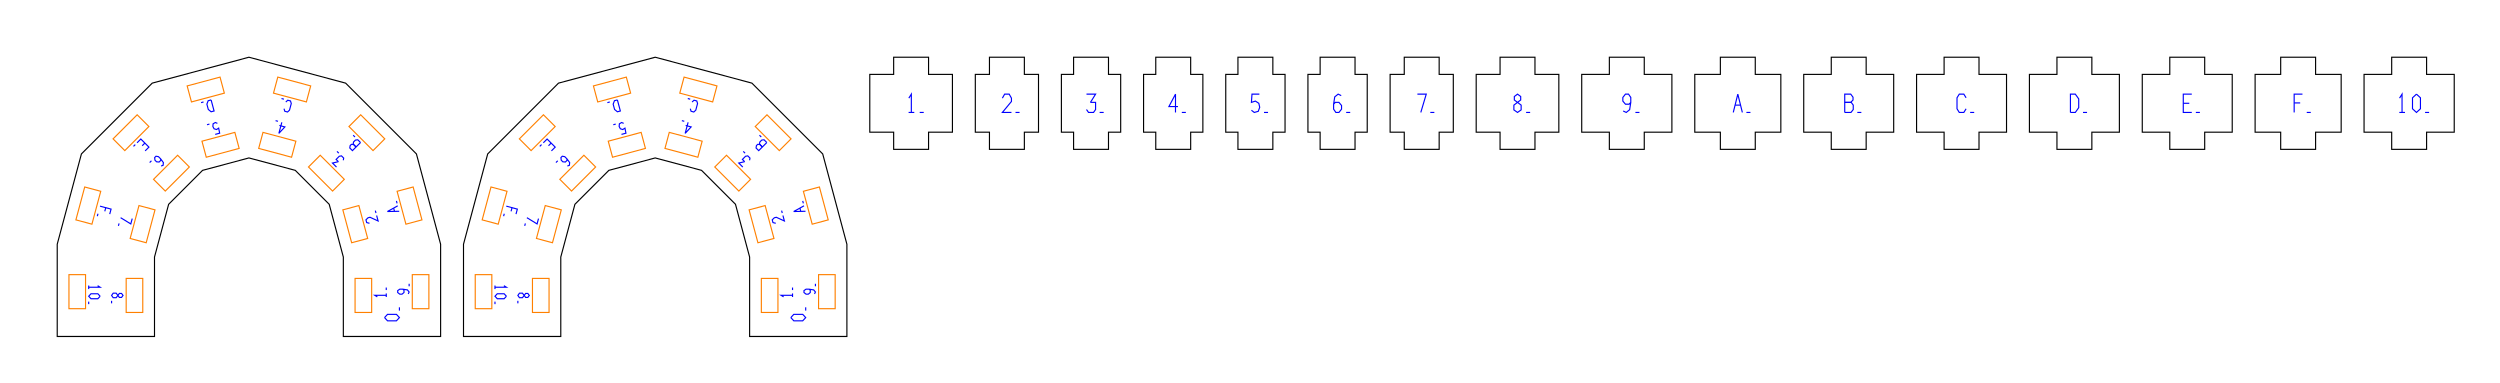
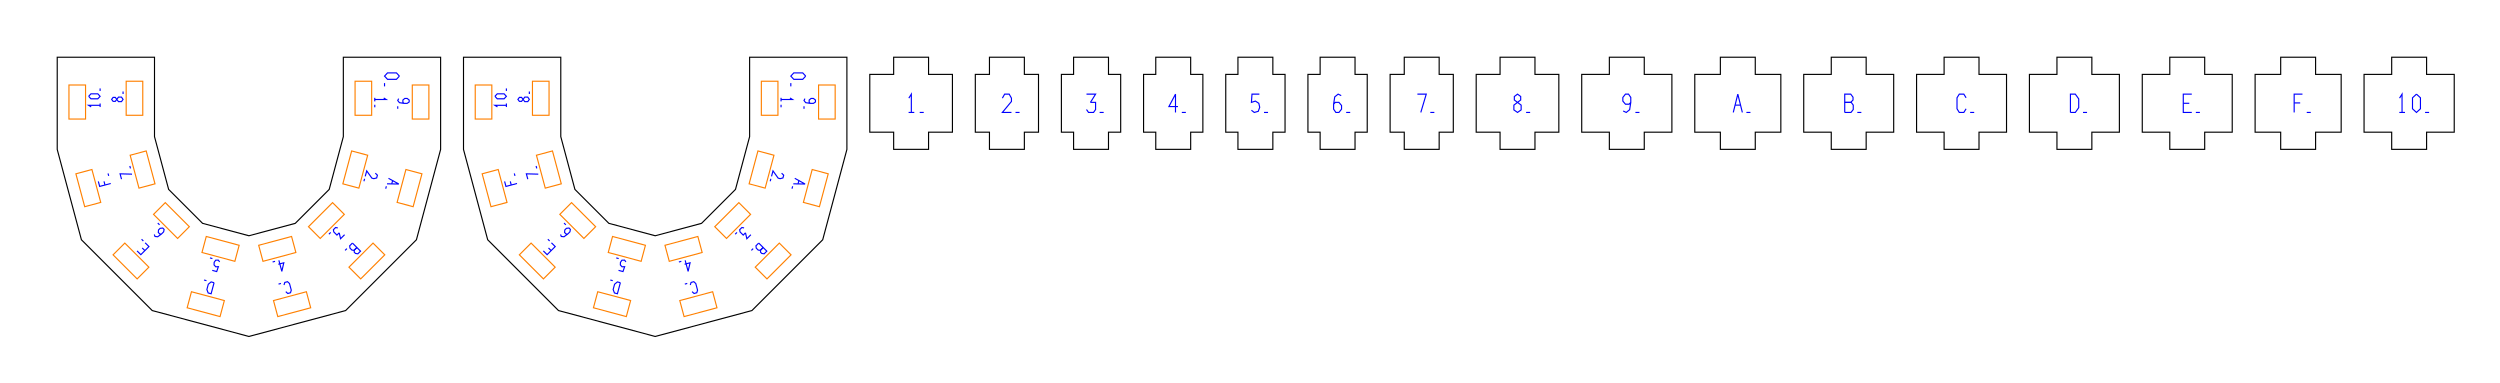
<svg xmlns="http://www.w3.org/2000/svg" width="436.89mm" height="66.80mm" viewBox="0 0 436.89 66.80">
  <g id="numbers" fill="none" stroke="#0000ff" stroke-width="0.2">
-     <path d="M 65.940,51.877 L 65.500,51.604 L 67.500,51.604" />
-     <path d="M 67.500,51.902 L 67.500,51.282" />
-     <path d="M 67.500,50.689 L 67.500,50.249" />
-     <path d="M 64.569,39.021 L 64.080,38.895 L 63.952,38.416 L 64.312,38.062 L 64.660,37.969 L 66.076,38.617 L 65.819,37.659" />
-     <path d="M 65.704,37.230 L 65.590,36.805" />
-     <path d="M 58.805,29.197 L 58.103,28.495 L 59.134,28.253" />
-     <path d="M 59.134,28.253 L 58.740,27.859 L 59.291,27.307 L 59.675,27.239 L 60.061,27.625 L 59.993,28.009" />
-     <path d="M 59.204,26.767 L 58.892,26.456" />
-     <path d="M 49.252,21.376 L 48.734,23.308 L 49.781,22.181 L 48.822,21.924" />
-     <path d="M 48.583,21.197 L 48.158,21.083" />
-     <path d="M 37.607,23.485 L 38.386,23.276 L 38.213,22.391 L 37.830,22.638 L 37.408,22.503 L 37.199,22.103 L 37.240,21.637 L 37.629,21.408 L 37.990,21.560" />
-     <path d="M 36.601,21.684 L 36.176,21.798" />
-     <path d="M 28.152,29.013 L 28.502,28.890 L 28.553,28.415 L 28.075,27.761 L 27.693,27.379 L 27.263,27.300 L 27.027,27.537 L 27.079,27.993 L 27.362,28.276 L 27.804,28.315 L 28.085,28.034 L 28.075,27.761" />
-     <path d="M 26.467,28.096 L 26.156,28.407" />
-     <path d="M 23.106,38.200 L 22.856,39.135 L 21.078,38.042" />
-     <path d="M 20.809,39.046 L 20.695,39.471" />
-     <path d="M 20.600,51.629 L 20.860,51.282 L 21.240,51.282 L 21.500,51.629 L 21.240,51.976 L 20.860,51.976 L 20.600,51.629 L 20.300,51.232 L 19.780,51.232 L 19.500,51.629 L 19.780,52.026 L 20.300,52.026 L 20.600,51.629" />
-     <path d="M 19.500,52.569 L 19.500,53.009" />
-     <path d="M 71.340,51.368 L 71.500,51.033 L 71.200,50.661 L 70.400,50.537 L 69.860,50.537 L 69.500,50.785 L 69.500,51.120 L 69.860,51.405 L 70.260,51.405 L 70.600,51.120 L 70.600,50.723 L 70.400,50.537" />
-     <path d="M 71.500,50.031 L 71.500,49.591" />
-     <path d="M 69.763,36.923 L 67.703,36.962 L 69.507,35.965" />
-     <path d="M 68.939,36.939 L 68.785,36.364" />
-     <path d="M 69.392,35.536 L 69.278,35.111" />
-     <path d="M 63.004,24.910 L 61.589,26.324 L 61.125,25.860 L 61.190,25.444 L 61.402,25.232 L 61.761,25.223 L 62.226,25.688" />
-     <path d="M 62.226,25.688 L 61.726,25.188 L 61.780,24.818 L 62.120,24.479 L 62.521,24.428 L 63.004,24.910" />
-     <path d="M 62.032,23.939 L 61.721,23.627" />
-     <path d="M 49.633,18.994 L 49.769,19.444 L 50.248,19.573 L 50.591,19.251 L 50.902,18.091 L 50.766,17.641 L 50.287,17.513 L 49.944,17.835" />
-     <path d="M 49.618,17.333 L 49.193,17.220" />
-     <path d="M 36.893,17.464 L 37.410,19.396 L 36.895,19.534 L 36.401,19.128 L 36.153,18.201 L 36.378,17.602 L 36.893,17.464" />
-     <path d="M 35.566,17.820 L 35.141,17.934" />
-     <path d="M 25.367,26.368 L 26.024,25.711 L 24.610,24.296 L 23.953,24.954" />
-     <path d="M 25.317,25.003 L 24.853,25.468" />
-     <path d="M 23.639,25.268 L 23.328,25.579" />
-     <path d="M 19.175,37.417 L 19.409,36.543 L 17.477,36.025" />
-     <path d="M 18.482,36.294 L 18.312,36.929" />
-     <path d="M 17.122,37.352 L 17.008,37.777" />
-     <path d="M 17.060,49.923 L 17.500,50.196 L 15.500,50.196" />
-     <path d="M 15.500,49.898 L 15.500,50.518" />
-     <path d="M 17.500,51.771 L 17.100,52.205 L 15.900,52.205 L 15.500,51.771 L 15.900,51.337 L 17.100,51.337 L 17.500,51.771" />
-     <path d="M 15.500,52.711 L 15.500,53.151" />
-     <path d="M 67.200,55.500 L 67.720,54.936 L 69.280,54.936 L 69.800,55.500 L 69.280,56.064 L 67.720,56.064 L 67.200,55.500" />
-     <path d="M 69.800,54.278 L 69.800,53.706" />
-     <path d="M 136.940,51.877 L 136.500,51.604 L 138.500,51.604" />
-     <path d="M 138.500,51.902 L 138.500,51.282" />
-     <path d="M 138.500,50.689 L 138.500,50.249" />
-     <path d="M 135.569,39.021 L 135.080,38.895 L 134.952,38.416 L 135.312,38.062 L 135.660,37.969 L 137.076,38.617 L 136.819,37.659" />
-     <path d="M 136.704,37.230 L 136.590,36.805" />
-     <path d="M 129.805,29.197 L 129.103,28.495 L 130.134,28.253" />
-     <path d="M 130.134,28.253 L 129.740,27.859 L 130.291,27.307 L 130.675,27.239 L 131.061,27.625 L 130.993,28.009" />
-     <path d="M 130.204,26.767 L 129.892,26.456" />
-     <path d="M 120.252,21.376 L 119.734,23.308 L 120.781,22.181 L 119.822,21.924" />
-     <path d="M 119.583,21.197 L 119.158,21.083" />
-     <path d="M 108.607,23.485 L 109.386,23.276 L 109.213,22.391 L 108.830,22.638 L 108.408,22.503 L 108.199,22.103 L 108.240,21.637 L 108.629,21.408 L 108.990,21.560" />
-     <path d="M 107.601,21.684 L 107.176,21.798" />
-     <path d="M 99.152,29.013 L 99.502,28.890 L 99.553,28.415 L 99.075,27.761 L 98.693,27.379 L 98.263,27.300 L 98.027,27.537 L 98.079,27.993 L 98.362,28.276 L 98.804,28.315 L 99.085,28.034 L 99.075,27.761" />
-     <path d="M 97.467,28.096 L 97.156,28.407" />
-     <path d="M 94.106,38.200 L 93.856,39.135 L 92.078,38.042" />
-     <path d="M 91.809,39.046 L 91.695,39.471" />
-     <path d="M 91.600,51.629 L 91.860,51.282 L 92.240,51.282 L 92.500,51.629 L 92.240,51.976 L 91.860,51.976 L 91.600,51.629 L 91.300,51.232 L 90.780,51.232 L 90.500,51.629 L 90.780,52.026 L 91.300,52.026 L 91.600,51.629" />
-     <path d="M 90.500,52.569 L 90.500,53.009" />
-     <path d="M 142.340,51.368 L 142.500,51.033 L 142.200,50.661 L 141.400,50.537 L 140.860,50.537 L 140.500,50.785 L 140.500,51.120 L 140.860,51.405 L 141.260,51.405 L 141.600,51.120 L 141.600,50.723 L 141.400,50.537" />
-     <path d="M 142.500,50.031 L 142.500,49.591" />
-     <path d="M 140.763,36.923 L 138.703,36.962 L 140.507,35.965" />
-     <path d="M 139.939,36.939 L 139.785,36.364" />
-     <path d="M 140.392,35.536 L 140.278,35.111" />
-     <path d="M 134.004,24.910 L 132.589,26.324 L 132.125,25.860 L 132.190,25.444 L 132.402,25.232 L 132.761,25.223 L 133.226,25.688" />
-     <path d="M 133.226,25.688 L 132.726,25.188 L 132.780,24.818 L 133.120,24.479 L 133.521,24.428 L 134.004,24.910" />
-     <path d="M 133.032,23.939 L 132.721,23.627" />
-     <path d="M 120.633,18.994 L 120.769,19.444 L 121.248,19.573 L 121.591,19.251 L 121.902,18.091 L 121.766,17.641 L 121.287,17.513 L 120.944,17.835" />
-     <path d="M 120.618,17.333 L 120.193,17.220" />
-     <path d="M 107.893,17.464 L 108.410,19.396 L 107.895,19.534 L 107.401,19.128 L 107.153,18.201 L 107.378,17.602 L 107.893,17.464" />
-     <path d="M 106.566,17.820 L 106.141,17.934" />
-     <path d="M 96.367,26.368 L 97.024,25.711 L 95.610,24.296 L 94.953,24.954" />
-     <path d="M 96.317,25.003 L 95.853,25.468" />
-     <path d="M 94.639,25.268 L 94.328,25.579" />
-     <path d="M 90.175,37.417 L 90.409,36.543 L 88.477,36.025" />
-     <path d="M 89.482,36.294 L 89.312,36.929" />
-     <path d="M 88.122,37.352 L 88.008,37.777" />
-     <path d="M 88.060,49.923 L 88.500,50.196 L 86.500,50.196" />
-     <path d="M 86.500,49.898 L 86.500,50.518" />
-     <path d="M 88.500,51.771 L 88.100,52.205 L 86.900,52.205 L 86.500,51.771 L 86.900,51.337 L 88.100,51.337 L 88.500,51.771" />
-     <path d="M 86.500,52.711 L 86.500,53.151" />
-     <path d="M 138.200,55.500 L 138.720,54.936 L 140.280,54.936 L 140.800,55.500 L 140.280,56.064 L 138.720,56.064 L 138.200,55.500" />
-     <path d="M 140.800,54.278 L 140.800,53.706" />
+     <path d="M 67.054,17.120 L 67.494,17.393 L 65.494,17.393" />
+     <path d="M 65.494,17.095 L 65.494,17.715" />
+     <path d="M 65.494,18.308 L 65.494,18.748" />
+     <path d="M 65.591,30.264 L 65.952,30.618 L 65.824,31.097 L 65.335,31.222 L 64.987,31.129 L 64.085,29.861 L 63.828,30.819" />
+     <path d="M 63.713,31.248 L 63.599,31.673" />
+     <path d="M 60.219,41.017 L 59.517,41.719 L 59.276,40.688" />
+     <path d="M 59.276,40.688 L 58.881,41.083 L 58.330,40.531 L 58.261,40.147 L 58.647,39.761 L 59.031,39.830" />
+     <path d="M 57.789,40.619 L 57.478,40.930" />
+     <path d="M 48.734,45.492 L 49.252,47.424 L 49.594,45.924 L 48.636,46.181" />
+     <path d="M 48.066,45.671 L 47.641,45.785" />
+     <path d="M 37.090,47.247 L 37.868,47.456 L 38.161,46.602 L 37.706,46.625 L 37.408,46.297 L 37.426,45.847 L 37.696,45.463 L 38.146,45.460 L 38.384,45.772" />
+     <path d="M 37.118,45.184 L 36.693,45.070" />
+     <path d="M 26.964,40.974 L 27.088,41.324 L 27.563,41.375 L 28.216,40.897 L 28.598,40.515 L 28.678,40.086 L 28.441,39.849 L 27.985,39.902 L 27.702,40.185 L 27.663,40.627 L 27.944,40.907 L 28.216,40.897" />
+     <path d="M 27.881,39.289 L 27.570,38.978" />
+     <path d="M 21.234,31.312 L 20.984,30.378 L 23.069,30.435" />
+     <path d="M 22.800,29.432 L 22.687,29.007" />
+     <path d="M 20.406,17.368 L 20.146,17.715 L 19.766,17.715 L 19.506,17.368 L 19.766,17.021 L 20.146,17.021 L 20.406,17.368 L 20.706,17.765 L 21.226,17.765 L 21.506,17.368 L 21.226,16.971 L 20.706,16.971 L 20.406,17.368" />
+     <path d="M 21.506,16.428 L 21.506,15.988" />
+     <path d="M 69.666,17.235 L 69.506,17.570 L 69.806,17.942 L 70.606,18.066 L 71.146,18.066 L 71.506,17.818 L 71.506,17.483 L 71.146,17.198 L 70.746,17.198 L 70.406,17.483 L 70.406,17.880 L 70.606,18.066" />
+     <path d="M 69.506,18.572 L 69.506,19.012" />
+     <path d="M 67.891,31.164 L 69.694,32.160 L 67.634,32.122" />
+     <path d="M 68.612,31.562 L 68.458,32.137" />
+     <path d="M 67.519,32.551 L 67.405,32.976" />
+     <path d="M 61.589,42.476 L 63.004,43.890 L 62.539,44.354 L 62.123,44.289 L 61.911,44.077 L 61.902,43.718 L 62.367,43.253" />
+     <path d="M 62.367,43.253 L 61.867,43.753 L 61.497,43.699 L 61.158,43.359 L 61.107,42.958 L 61.589,42.476" />
+     <path d="M 60.618,43.447 L 60.307,43.758" />
+     <path d="M 49.944,50.965 L 50.287,51.287 L 50.766,51.159 L 50.902,50.708 L 50.591,49.549 L 50.248,49.227 L 49.769,49.355 L 49.633,49.806" />
+     <path d="M 49.101,49.535 L 48.676,49.648" />
+     <path d="M 37.410,49.404 L 36.893,51.335 L 36.378,51.197 L 36.153,50.599 L 36.401,49.672 L 36.895,49.266 L 37.410,49.404" />
+     <path d="M 36.083,49.048 L 35.658,48.934" />
+     <path d="M 23.953,43.846 L 24.610,44.504 L 26.024,43.089 L 25.367,42.432" />
+     <path d="M 25.317,43.796 L 24.853,43.332" />
+     <path d="M 25.053,42.118 L 24.742,41.807" />
+     <path d="M 17.184,31.705 L 17.418,32.580 L 19.350,32.062" />
+     <path d="M 18.345,32.331 L 18.175,31.696" />
+     <path d="M 18.994,30.735 L 18.880,30.310" />
+     <path d="M 15.934,18.680 L 15.494,18.407 L 17.494,18.407" />
+     <path d="M 17.494,18.705 L 17.494,18.085" />
+     <path d="M 15.494,16.832 L 15.894,16.398 L 17.094,16.398 L 17.494,16.832 L 17.094,17.266 L 15.894,17.266 L 15.494,16.832" />
+     <path d="M 17.494,15.892 L 17.494,15.452" />
+     <path d="M 69.800,13.300 L 69.280,13.864 L 67.720,13.864 L 67.200,13.300 L 67.720,12.736 L 69.280,12.736 L 69.800,13.300" />
+     <path d="M 67.200,14.522 L 67.200,15.094" />
+     <path d="M 138.054,17.120 L 138.494,17.393 L 136.494,17.393" />
+     <path d="M 136.494,17.095 L 136.494,17.715" />
+     <path d="M 136.494,18.308 L 136.494,18.748" />
+     <path d="M 136.591,30.264 L 136.952,30.618 L 136.824,31.097 L 136.335,31.222 L 135.987,31.129 L 135.085,29.861 L 134.828,30.819" />
+     <path d="M 134.713,31.248 L 134.599,31.673" />
+     <path d="M 131.219,41.017 L 130.517,41.719 L 130.276,40.688" />
+     <path d="M 130.276,40.688 L 129.881,41.083 L 129.330,40.531 L 129.261,40.147 L 129.647,39.761 L 130.031,39.830" />
+     <path d="M 128.789,40.619 L 128.478,40.930" />
+     <path d="M 119.734,45.492 L 120.252,47.424 L 120.594,45.924 L 119.636,46.181" />
+     <path d="M 119.066,45.671 L 118.641,45.785" />
+     <path d="M 108.090,47.247 L 108.868,47.456 L 109.161,46.602 L 108.706,46.625 L 108.408,46.297 L 108.426,45.847 L 108.696,45.463 L 109.146,45.460 L 109.384,45.772" />
+     <path d="M 108.118,45.184 L 107.693,45.070" />
+     <path d="M 97.964,40.974 L 98.088,41.324 L 98.563,41.375 L 99.216,40.897 L 99.598,40.515 L 99.678,40.086 L 99.441,39.849 L 98.985,39.902 L 98.702,40.185 L 98.663,40.627 L 98.944,40.907 L 99.216,40.897" />
+     <path d="M 98.881,39.289 L 98.570,38.978" />
+     <path d="M 92.234,31.312 L 91.984,30.378 L 94.069,30.435" />
+     <path d="M 93.800,29.432 L 93.687,29.007" />
+     <path d="M 91.406,17.368 L 91.146,17.715 L 90.766,17.715 L 90.506,17.368 L 90.766,17.021 L 91.146,17.021 L 91.406,17.368 L 91.706,17.765 L 92.226,17.765 L 92.506,17.368 L 92.226,16.971 L 91.706,16.971 L 91.406,17.368" />
+     <path d="M 92.506,16.428 L 92.506,15.988" />
+     <path d="M 140.666,17.235 L 140.506,17.570 L 140.806,17.942 L 141.606,18.066 L 142.146,18.066 L 142.506,17.818 L 142.506,17.483 L 142.146,17.198 L 141.746,17.198 L 141.406,17.483 L 141.406,17.880 L 141.606,18.066" />
+     <path d="M 140.506,18.572 L 140.506,19.012" />
+     <path d="M 138.891,31.164 L 140.694,32.160 L 138.634,32.122" />
+     <path d="M 139.612,31.562 L 139.458,32.137" />
+     <path d="M 138.519,32.551 L 138.405,32.976" />
+     <path d="M 132.589,42.476 L 134.004,43.890 L 133.539,44.354 L 133.123,44.289 L 132.911,44.077 L 132.902,43.718 L 133.367,43.253" />
+     <path d="M 133.367,43.253 L 132.867,43.753 L 132.497,43.699 L 132.158,43.359 L 132.107,42.958 L 132.589,42.476" />
+     <path d="M 131.618,43.447 L 131.307,43.758" />
+     <path d="M 120.944,50.965 L 121.287,51.287 L 121.766,51.159 L 121.902,50.708 L 121.591,49.549 L 121.248,49.227 L 120.769,49.355 L 120.633,49.806" />
+     <path d="M 120.101,49.535 L 119.676,49.648" />
+     <path d="M 108.410,49.404 L 107.893,51.335 L 107.378,51.197 L 107.153,50.599 L 107.401,49.672 L 107.895,49.266 L 108.410,49.404" />
+     <path d="M 107.083,49.048 L 106.658,48.934" />
+     <path d="M 94.953,43.846 L 95.610,44.504 L 97.024,43.089 L 96.367,42.432" />
+     <path d="M 96.317,43.796 L 95.853,43.332" />
+     <path d="M 96.053,42.118 L 95.742,41.807" />
+     <path d="M 88.184,31.705 L 88.418,32.580 L 90.350,32.062" />
+     <path d="M 89.345,32.331 L 89.175,31.696" />
+     <path d="M 89.994,30.735 L 89.880,30.310" />
+     <path d="M 86.934,18.680 L 86.494,18.407 L 88.494,18.407" />
+     <path d="M 88.494,18.705 L 88.494,18.085" />
+     <path d="M 86.494,16.832 L 86.894,16.398 L 88.094,16.398 L 88.494,16.832 L 88.094,17.266 L 86.894,17.266 L 86.494,16.832" />
+     <path d="M 88.494,15.892 L 88.494,15.452" />
+     <path d="M 140.800,13.300 L 140.280,13.864 L 138.720,13.864 L 138.200,13.300 L 138.720,12.736 L 140.280,12.736 L 140.800,13.300" />
+     <path d="M 138.200,14.522 L 138.200,15.094" />
    <path d="M 158.824,17.154 L 159.261,16.450 L 159.261,19.650" />
    <path d="M 158.784,19.650 L 159.776,19.650" />
    <path d="M 160.725,19.650 L 161.429,19.650" />
    <path d="M 175.170,17.154 L 175.566,16.450 L 176.360,16.450 L 176.757,17.154 L 176.757,17.730 L 175.170,19.650 L 176.757,19.650" />
    <path d="M 177.467,19.650 L 178.171,19.650" />
    <path d="M 189.872,16.450 L 191.459,16.450 L 190.566,17.890" />
    <path d="M 190.566,17.890 L 191.459,17.890 L 191.459,19.138 L 191.102,19.650 L 190.229,19.650 L 189.872,19.138" />
    <path d="M 192.169,19.650 L 192.873,19.650" />
    <path d="M 205.424,19.650 L 205.424,16.450 L 204.273,18.626 L 205.860,18.626" />
    <path d="M 206.531,19.650 L 207.235,19.650" />
    <path d="M 220.083,16.450 L 218.793,16.450 L 218.694,17.890 L 219.388,17.666 L 219.984,18.050 L 220.142,18.754 L 219.884,19.458 L 219.190,19.650 L 218.694,19.266" />
    <path d="M 220.892,19.650 L 221.596,19.650" />
    <path d="M 234.385,16.706 L 233.849,16.450 L 233.254,16.930 L 233.055,18.210 L 233.055,19.074 L 233.452,19.650 L 233.988,19.650 L 234.444,19.074 L 234.444,18.434 L 233.988,17.890 L 233.353,17.890 L 233.055,18.210" />
    <path d="M 235.254,19.650 L 235.958,19.650" />
    <path d="M 247.698,16.450 L 249.246,16.450 L 248.293,19.650" />
    <path d="M 249.956,19.650 L 250.660,19.650" />
    <path d="M 265.194,17.890 L 264.639,17.474 L 264.639,16.866 L 265.194,16.450 L 265.750,16.866 L 265.750,17.474 L 265.194,17.890 L 264.559,18.370 L 264.559,19.202 L 265.194,19.650 L 265.829,19.202 L 265.829,18.370 L 265.194,17.890" />
    <path d="M 266.698,19.650 L 267.402,19.650" />
    <path d="M 283.659,19.394 L 284.195,19.650 L 284.790,19.170 L 284.989,17.890 L 284.989,17.026 L 284.592,16.450 L 284.056,16.450 L 283.600,17.026 L 283.600,17.666 L 284.056,18.210 L 284.691,18.210 L 284.989,17.890" />
    <path d="M 285.798,19.650 L 286.502,19.650" />
    <path d="M 302.899,19.650 L 303.693,16.450 L 304.487,19.650" />
    <path d="M 303.217,18.370 L 304.169,18.370" />
    <path d="M 305.197,19.650 L 305.901,19.650" />
    <path d="M 322.378,19.650 L 322.378,16.450 L 323.430,16.450 L 323.827,16.994 L 323.827,17.474 L 323.430,17.890 L 322.378,17.890" />
    <path d="M 322.378,17.890 L 323.509,17.890 L 323.866,18.370 L 323.866,19.138 L 323.469,19.650 L 322.378,19.650" />
    <path d="M 324.577,19.650 L 325.281,19.650" />
    <path d="M 343.587,17.090 L 343.190,16.450 L 342.396,16.450 L 341.999,17.090 L 341.999,19.010 L 342.396,19.650 L 343.190,19.650 L 343.587,19.010" />
    <path d="M 344.297,19.650 L 345.001,19.650" />
    <path d="M 361.819,19.650 L 361.819,16.450 L 362.672,16.450 L 363.267,17.282 L 363.267,18.818 L 362.672,19.650 L 361.819,19.650" />
    <path d="M 364.018,19.650 L 364.722,19.650" />
    <path d="M 383.028,16.450 L 381.540,16.450 L 381.540,19.650 L 383.028,19.650" />
    <path d="M 381.540,18.050 L 382.591,18.050" />
    <path d="M 383.738,19.650 L 384.442,19.650" />
    <path d="M 402.368,16.450 L 400.919,16.450 L 400.919,19.650" />
    <path d="M 400.919,17.986 L 401.971,17.986" />
    <path d="M 403.118,19.650 L 403.822,19.650" />
    <path d="M 419.335,17.154 L 419.772,16.450 L 419.772,19.650" />
    <path d="M 419.296,19.650 L 420.288,19.650" />
    <path d="M 422.292,16.450 L 422.987,17.090 L 422.987,19.010 L 422.292,19.650 L 421.598,19.010 L 421.598,17.090 L 422.292,16.450" />
    <path d="M 423.796,19.650 L 424.500,19.650" />
  </g>
  <g id="slots" fill="none" stroke="#ff8000" stroke-width="0.2">
-     <path d="M 62.050,54.604 L 62.050,48.654 L 64.950,48.654 L 64.950,54.604 Z" />
-     <path d="M 61.453,42.422 L 59.913,36.675 L 62.714,35.924 L 64.254,41.671 Z" />
-     <path d="M 58.118,33.389 L 53.911,29.182 L 55.961,27.131 L 60.169,31.338 Z" />
-     <path d="M 50.954,27.475 L 45.207,25.935 L 45.958,23.134 L 51.705,24.674 Z" />
-     <path d="M 41.793,25.935 L 36.046,27.475 L 35.295,24.674 L 41.042,23.134 Z" />
-     <path d="M 33.089,29.182 L 28.882,33.389 L 26.831,31.338 L 31.039,27.131 Z" />
-     <path d="M 27.087,36.675 L 25.547,42.422 L 22.746,41.671 L 24.286,35.924 Z" />
-     <path d="M 24.950,48.654 L 24.950,54.604 L 22.050,54.604 L 22.050,48.654 Z" />
-     <path d="M 72.050,53.946 L 72.050,47.996 L 74.950,47.996 L 74.950,53.946 Z" />
-     <path d="M 70.936,39.176 L 69.396,33.428 L 72.197,32.678 L 73.737,38.425 Z" />
-     <path d="M 65.189,26.318 L 60.982,22.111 L 63.033,20.060 L 67.240,24.267 Z" />
-     <path d="M 53.542,17.815 L 47.795,16.276 L 48.546,13.474 L 54.293,15.014 Z" />
-     <path d="M 39.205,16.276 L 33.458,17.815 L 32.707,15.014 L 38.454,13.474 Z" />
-     <path d="M 26.018,22.111 L 21.811,26.318 L 19.760,24.267 L 23.967,20.060 Z" />
-     <path d="M 17.604,33.428 L 16.064,39.176 L 13.263,38.425 L 14.803,32.678 Z" />
-     <path d="M 14.950,47.996 L 14.950,53.946 L 12.050,53.946 L 12.050,47.996 Z" />
-     <path d="M 133.050,54.604 L 133.050,48.654 L 135.950,48.654 L 135.950,54.604 Z" />
-     <path d="M 132.453,42.422 L 130.913,36.675 L 133.714,35.924 L 135.254,41.671 Z" />
-     <path d="M 129.118,33.389 L 124.911,29.182 L 126.961,27.131 L 131.169,31.338 Z" />
-     <path d="M 121.954,27.475 L 116.207,25.935 L 116.958,23.134 L 122.705,24.674 Z" />
-     <path d="M 112.793,25.935 L 107.046,27.475 L 106.295,24.674 L 112.042,23.134 Z" />
-     <path d="M 104.089,29.182 L 99.882,33.389 L 97.831,31.338 L 102.039,27.131 Z" />
-     <path d="M 98.087,36.675 L 96.547,42.422 L 93.746,41.671 L 95.286,35.924 Z" />
-     <path d="M 95.950,48.654 L 95.950,54.604 L 93.050,54.604 L 93.050,48.654 Z" />
-     <path d="M 143.050,53.946 L 143.050,47.996 L 145.950,47.996 L 145.950,53.946 Z" />
-     <path d="M 141.936,39.176 L 140.396,33.428 L 143.197,32.678 L 144.737,38.425 Z" />
-     <path d="M 136.189,26.318 L 131.982,22.111 L 134.033,20.060 L 138.240,24.267 Z" />
-     <path d="M 124.542,17.815 L 118.795,16.276 L 119.546,13.474 L 125.293,15.014 Z" />
-     <path d="M 110.205,16.276 L 104.458,17.815 L 103.707,15.014 L 109.454,13.474 Z" />
-     <path d="M 97.018,22.111 L 92.811,26.318 L 90.760,24.267 L 94.967,20.060 Z" />
-     <path d="M 88.604,33.428 L 87.064,39.176 L 84.263,38.425 L 85.803,32.678 Z" />
-     <path d="M 85.950,47.996 L 85.950,53.946 L 83.050,53.946 L 83.050,47.996 Z" />
+     <path d="M 64.950,14.196 L 64.950,20.146 L 62.050,20.146 L 62.050,14.196 Z" />
+     <path d="M 64.254,27.128 L 62.714,32.876 L 59.913,32.125 L 61.453,26.378 Z" />
+     <path d="M 60.169,37.461 L 55.961,41.669 L 53.911,39.618 L 58.118,35.411 Z" />
+     <path d="M 51.705,44.126 L 45.958,45.666 L 45.207,42.865 L 50.954,41.325 Z" />
+     <path d="M 41.042,45.666 L 35.295,44.126 L 36.046,41.325 L 41.793,42.865 Z" />
+     <path d="M 31.039,41.669 L 26.831,37.461 L 28.882,35.411 L 33.089,39.618 Z" />
+     <path d="M 24.286,32.876 L 22.746,27.128 L 25.547,26.378 L 27.087,32.125 Z" />
+     <path d="M 22.050,20.146 L 22.050,14.196 L 24.950,14.196 L 24.950,20.146 Z" />
+     <path d="M 74.950,14.854 L 74.950,20.804 L 72.050,20.804 L 72.050,14.854 Z" />
+     <path d="M 73.737,30.375 L 72.197,36.122 L 69.396,35.372 L 70.936,29.624 Z" />
+     <path d="M 67.240,44.533 L 63.033,48.740 L 60.982,46.689 L 65.189,42.482 Z" />
+     <path d="M 54.293,53.786 L 48.546,55.326 L 47.795,52.524 L 53.542,50.984 Z" />
+     <path d="M 38.454,55.326 L 32.707,53.786 L 33.458,50.984 L 39.205,52.524 Z" />
+     <path d="M 23.967,48.740 L 19.760,44.533 L 21.811,42.482 L 26.018,46.689 Z" />
+     <path d="M 14.803,36.122 L 13.263,30.375 L 16.064,29.624 L 17.604,35.372 Z" />
+     <path d="M 12.050,20.804 L 12.050,14.854 L 14.950,14.854 L 14.950,20.804 Z" />
+     <path d="M 135.950,14.196 L 135.950,20.146 L 133.050,20.146 L 133.050,14.196 Z" />
+     <path d="M 135.254,27.128 L 133.714,32.876 L 130.913,32.125 L 132.453,26.378 Z" />
+     <path d="M 131.169,37.461 L 126.961,41.669 L 124.911,39.618 L 129.118,35.411 Z" />
+     <path d="M 122.705,44.126 L 116.958,45.666 L 116.207,42.865 L 121.954,41.325 Z" />
+     <path d="M 112.042,45.666 L 106.295,44.126 L 107.046,41.325 L 112.793,42.865 Z" />
+     <path d="M 102.039,41.669 L 97.831,37.461 L 99.882,35.411 L 104.089,39.618 Z" />
+     <path d="M 95.286,32.876 L 93.746,27.128 L 96.547,26.378 L 98.087,32.125 Z" />
+     <path d="M 93.050,20.146 L 93.050,14.196 L 95.950,14.196 L 95.950,20.146 Z" />
+     <path d="M 145.950,14.854 L 145.950,20.804 L 143.050,20.804 L 143.050,14.854 Z" />
+     <path d="M 144.737,30.375 L 143.197,36.122 L 140.396,35.372 L 141.936,29.624 Z" />
+     <path d="M 138.240,44.533 L 134.033,48.740 L 131.982,46.689 L 136.189,42.482 Z" />
+     <path d="M 125.293,53.786 L 119.546,55.326 L 118.795,52.524 L 124.542,50.984 Z" />
+     <path d="M 109.454,55.326 L 103.707,53.786 L 104.458,50.984 L 110.205,52.524 Z" />
+     <path d="M 94.967,48.740 L 90.760,44.533 L 92.811,42.482 L 97.018,46.689 Z" />
+     <path d="M 85.803,36.122 L 84.263,30.375 L 87.064,29.624 L 88.604,35.372 Z" />
+     <path d="M 83.050,20.804 L 83.050,14.854 L 85.950,14.854 L 85.950,20.804 Z" />
  </g>
  <g id="outlines" fill="none" stroke="#000000" stroke-width="0.2">
-     <path d="M 77.000,58.800 L 77.000,42.681 L 72.772,26.900 L 60.400,14.528 L 43.500,10.000 L 26.600,14.528 L 14.228,26.900 L 10.000,42.681 L 10.000,58.800 L 27.000,58.800 L 27.000,44.919 L 29.470,35.700 L 35.400,29.770 L 43.500,27.600 L 51.600,29.770 L 57.530,35.700 L 60.000,44.919 L 60.000,58.800 Z" />
-     <path d="M 148.000,58.800 L 148.000,42.681 L 143.772,26.900 L 131.400,14.528 L 114.500,10.000 L 97.600,14.528 L 85.228,26.900 L 81.000,42.681 L 81.000,58.800 L 98.000,58.800 L 98.000,44.919 L 100.470,35.700 L 106.400,29.770 L 114.500,27.600 L 122.600,29.770 L 128.530,35.700 L 131.000,44.919 L 131.000,58.800 Z" />
+     <path d="M 60.000,10.000 L 60.000,23.881 L 57.530,33.100 L 51.600,39.030 L 43.500,41.200 L 35.400,39.030 L 29.470,33.100 L 27.000,23.881 L 27.000,10.000 L 10.000,10.000 L 10.000,26.119 L 14.228,41.900 L 26.600,54.272 L 43.500,58.800 L 60.400,54.272 L 72.772,41.900 L 77.000,26.119 L 77.000,10.000 Z" />
+     <path d="M 131.000,10.000 L 131.000,23.881 L 128.530,33.100 L 122.600,39.030 L 114.500,41.200 L 106.400,39.030 L 100.470,33.100 L 98.000,23.881 L 98.000,10.000 L 81.000,10.000 L 81.000,26.119 L 85.228,41.900 L 97.600,54.272 L 114.500,58.800 L 131.400,54.272 L 143.772,41.900 L 148.000,26.119 L 148.000,10.000 Z" />
    <path d="M 152.000,13.000 L 156.171,13.000 L 156.171,10.000 L 162.271,10.000 L 162.271,13.000 L 166.442,13.000 L 166.442,23.100 L 162.271,23.100 L 162.271,26.100 L 156.171,26.100 L 156.171,23.100 L 152.000,23.100 Z" />
    <path d="M 170.442,13.000 L 172.913,13.000 L 172.913,10.000 L 179.013,10.000 L 179.013,13.000 L 181.485,13.000 L 181.485,23.100 L 179.013,23.100 L 179.013,26.100 L 172.913,26.100 L 172.913,23.100 L 170.442,23.100 Z" />
    <path d="M 185.485,13.000 L 187.615,13.000 L 187.615,10.000 L 193.715,10.000 L 193.715,13.000 L 195.846,13.000 L 195.846,23.100 L 193.715,23.100 L 193.715,26.100 L 187.615,26.100 L 187.615,23.100 L 185.485,23.100 Z" />
    <path d="M 199.846,13.000 L 201.977,13.000 L 201.977,10.000 L 208.077,10.000 L 208.077,13.000 L 210.208,13.000 L 210.208,23.100 L 208.077,23.100 L 208.077,26.100 L 201.977,26.100 L 201.977,23.100 L 199.846,23.100 Z" />
    <path d="M 214.208,13.000 L 216.338,13.000 L 216.338,10.000 L 222.438,10.000 L 222.438,13.000 L 224.569,13.000 L 224.569,23.100 L 222.438,23.100 L 222.438,26.100 L 216.338,26.100 L 216.338,23.100 L 214.208,23.100 Z" />
    <path d="M 228.569,13.000 L 230.700,13.000 L 230.700,10.000 L 236.800,10.000 L 236.800,13.000 L 238.931,13.000 L 238.931,23.100 L 236.800,23.100 L 236.800,26.100 L 230.700,26.100 L 230.700,23.100 L 228.569,23.100 Z" />
    <path d="M 242.931,13.000 L 245.402,13.000 L 245.402,10.000 L 251.502,10.000 L 251.502,13.000 L 253.973,13.000 L 253.973,23.100 L 251.502,23.100 L 251.502,26.100 L 245.402,26.100 L 245.402,23.100 L 242.931,23.100 Z" />
    <path d="M 257.973,13.000 L 262.144,13.000 L 262.144,10.000 L 268.244,10.000 L 268.244,13.000 L 272.415,13.000 L 272.415,23.100 L 268.244,23.100 L 268.244,26.100 L 262.144,26.100 L 262.144,23.100 L 257.973,23.100 Z" />
    <path d="M 276.415,13.000 L 281.244,13.000 L 281.244,10.000 L 287.344,10.000 L 287.344,13.000 L 292.173,13.000 L 292.173,23.100 L 287.344,23.100 L 287.344,26.100 L 281.244,26.100 L 281.244,23.100 L 276.415,23.100 Z" />
    <path d="M 296.173,13.000 L 300.643,13.000 L 300.643,10.000 L 306.743,10.000 L 306.743,13.000 L 311.212,13.000 L 311.212,23.100 L 306.743,23.100 L 306.743,26.100 L 300.643,26.100 L 300.643,23.100 L 296.173,23.100 Z" />
    <path d="M 315.212,13.000 L 320.023,13.000 L 320.023,10.000 L 326.123,10.000 L 326.123,13.000 L 330.933,13.000 L 330.933,23.100 L 326.123,23.100 L 326.123,26.100 L 320.023,26.100 L 320.023,23.100 L 315.212,23.100 Z" />
    <path d="M 334.933,13.000 L 339.743,13.000 L 339.743,10.000 L 345.843,10.000 L 345.843,13.000 L 350.653,13.000 L 350.653,23.100 L 345.843,23.100 L 345.843,26.100 L 339.743,26.100 L 339.743,23.100 L 334.933,23.100 Z" />
    <path d="M 354.653,13.000 L 359.464,13.000 L 359.464,10.000 L 365.564,10.000 L 365.564,13.000 L 370.374,13.000 L 370.374,23.100 L 365.564,23.100 L 365.564,26.100 L 359.464,26.100 L 359.464,23.100 L 354.653,23.100 Z" />
    <path d="M 374.374,13.000 L 379.184,13.000 L 379.184,10.000 L 385.284,10.000 L 385.284,13.000 L 390.094,13.000 L 390.094,23.100 L 385.284,23.100 L 385.284,26.100 L 379.184,26.100 L 379.184,23.100 L 374.374,23.100 Z" />
    <path d="M 394.094,13.000 L 398.564,13.000 L 398.564,10.000 L 404.664,10.000 L 404.664,13.000 L 409.133,13.000 L 409.133,23.100 L 404.664,23.100 L 404.664,26.100 L 398.564,26.100 L 398.564,23.100 L 394.094,23.100 Z" />
    <path d="M 413.133,13.000 L 417.962,13.000 L 417.962,10.000 L 424.062,10.000 L 424.062,13.000 L 428.891,13.000 L 428.891,23.100 L 424.062,23.100 L 424.062,26.100 L 417.962,26.100 L 417.962,23.100 L 413.133,23.100 Z" />
  </g>
</svg>
